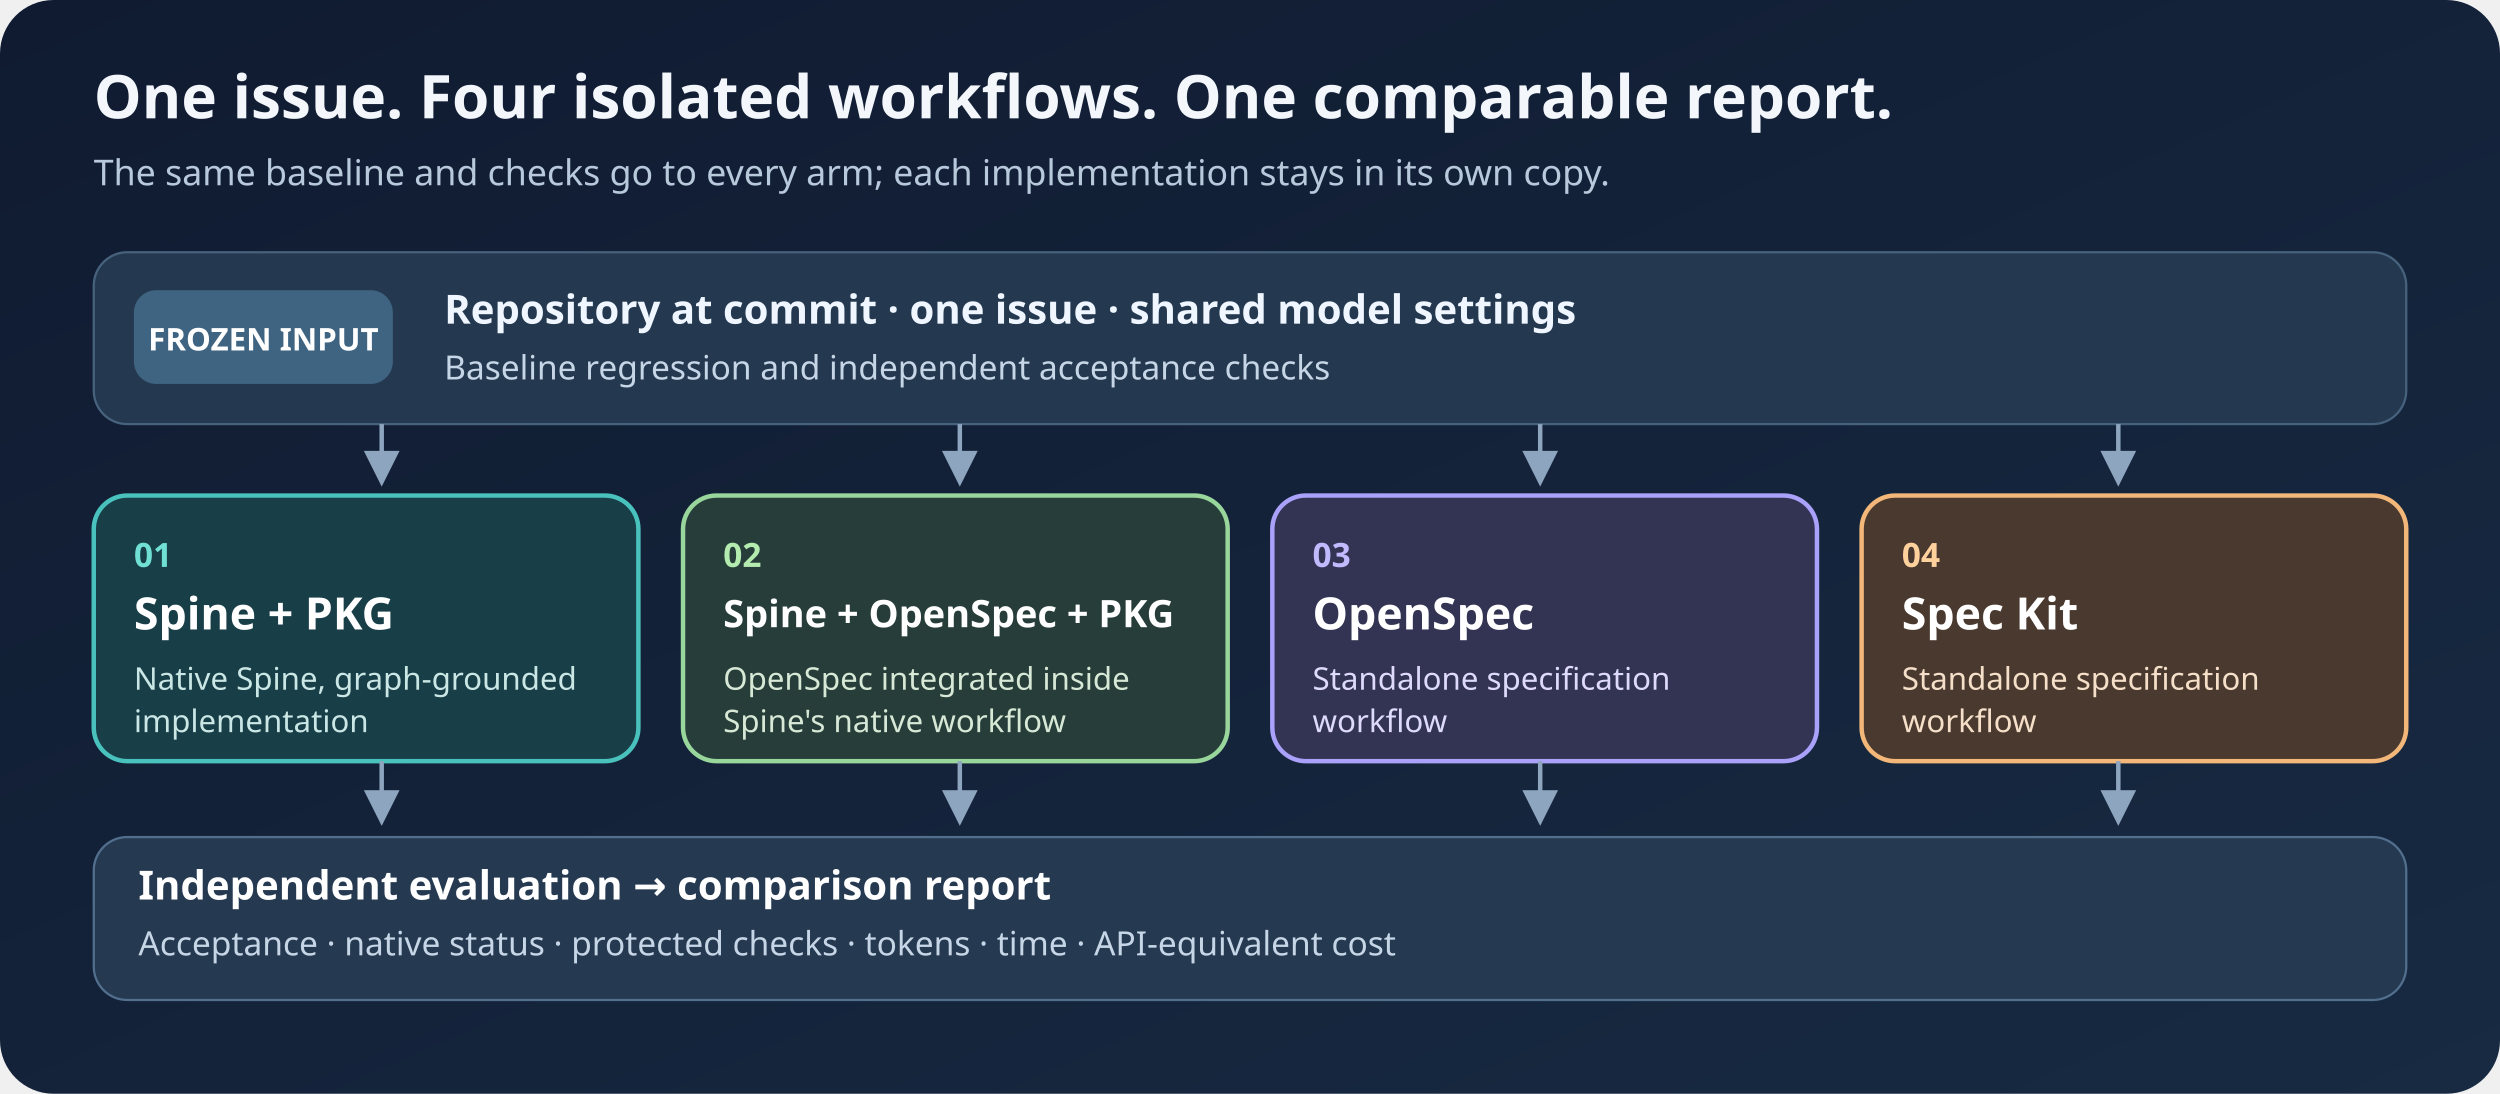
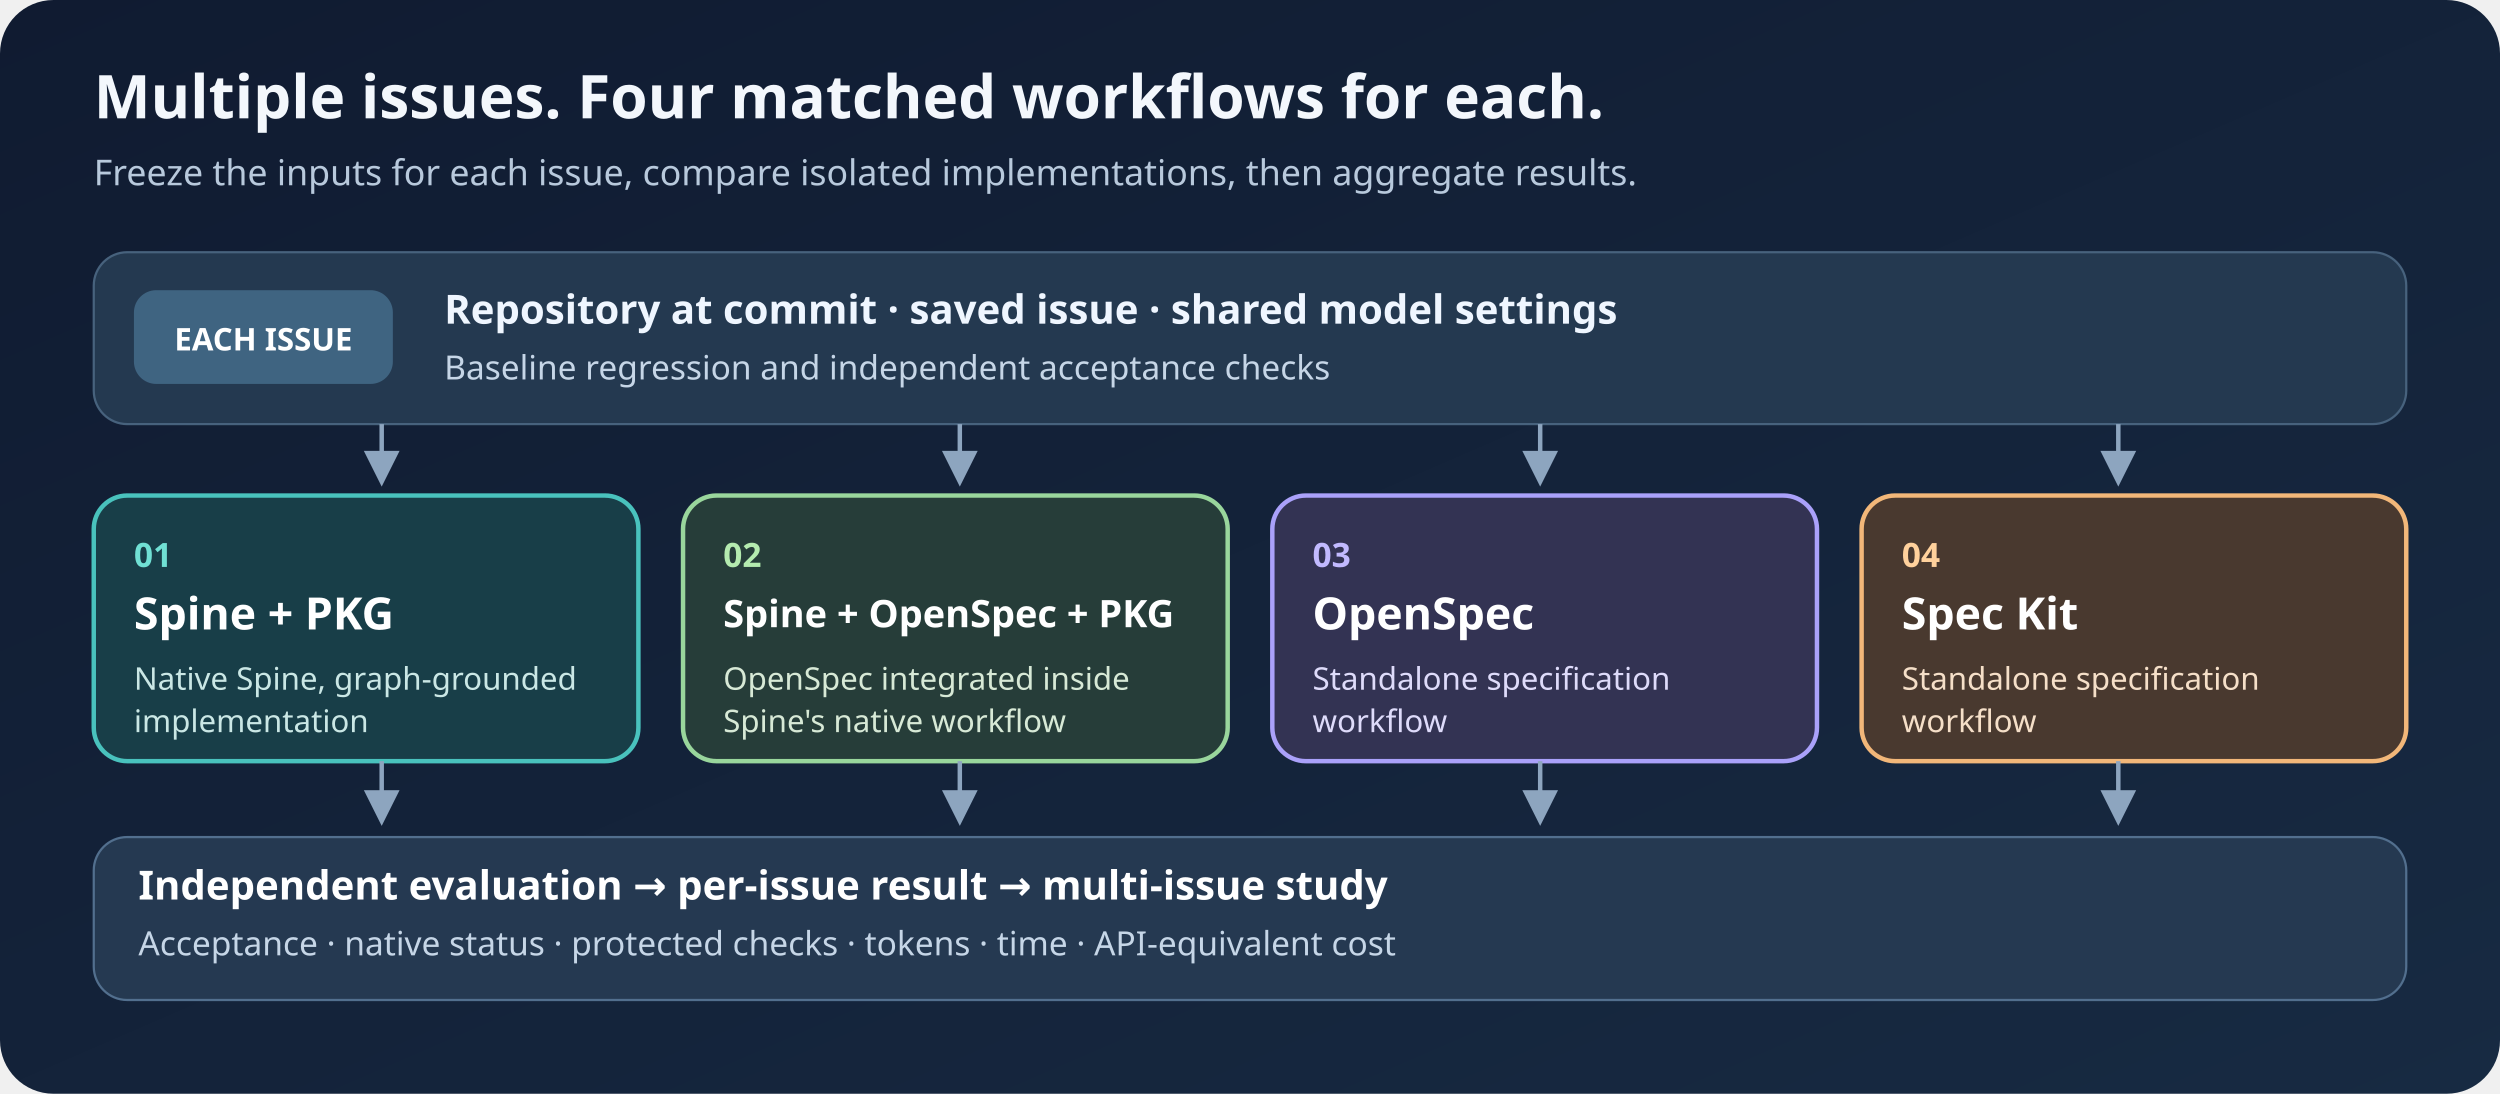
<svg xmlns="http://www.w3.org/2000/svg" width="1120" height="490" viewBox="0 0 1120 490" role="img" aria-labelledby="title desc">
  <defs>
    <linearGradient id="background" x2="1" y2="1">
      <stop stop-color="#101b31" />
      <stop offset="1" stop-color="#172a42" />
    </linearGradient>
    <marker id="arrow" markerWidth="8" markerHeight="8" refX="6" refY="4" orient="auto">
      <path d="M0 0 L8 4 L0 8 Z" fill="#8da5bf" />
    </marker>
  </defs>
  <rect width="1120" height="490" rx="24" fill="url(#background)" />
-   <text x="42" y="53" fill="#f3f7fc" font-family="system-ui, sans-serif" font-size="27" font-weight="700">One issue. Four isolated workflows. One comparable report.</text>
-   <text x="42" y="83" fill="#b8c9dc" font-family="system-ui, sans-serif" font-size="16">The same baseline and checks go to every arm; each implementation stays in its own copy.</text>
+   <text x="42" y="53" fill="#f3f7fc" font-family="system-ui, sans-serif" font-size="27" font-weight="700">Multiple issues. Four matched workflows for each.</text>
+   <text x="42" y="83" fill="#b8c9dc" font-family="system-ui, sans-serif" font-size="16">Freeze the inputs for each issue, compare isolated implementations, then aggregate results.</text>
  <rect x="42" y="113" width="1036" height="77" rx="15" fill="#243950" stroke="#47627d" />
  <rect x="60" y="130" width="116" height="42" rx="10" fill="#3f6481" />
-   <text x="118" y="157" text-anchor="middle" fill="#ffffff" font-family="system-ui, sans-serif" font-size="14" font-weight="700">FROZEN INPUT</text>
-   <text x="199" y="145" fill="#eff6ff" font-family="system-ui, sans-serif" font-size="18" font-weight="600">Repository at commit · one issue · shared model settings</text>
+   <text x="118" y="157" text-anchor="middle" fill="#ffffff" font-family="system-ui, sans-serif" font-size="14" font-weight="700">EACH ISSUE</text>
+   <text x="199" y="145" fill="#eff6ff" font-family="system-ui, sans-serif" font-size="18" font-weight="600">Repository at commit · saved issue · shared model settings</text>
  <text x="199" y="170" fill="#c6d6e7" font-family="system-ui, sans-serif" font-size="15">Baseline regression and independent acceptance checks</text>
  <g fill="none" stroke="#8da5bf" stroke-width="2" marker-end="url(#arrow)">
    <path d="M171 190 V214" />
    <path d="M430 190 V214" />
    <path d="M690 190 V214" />
    <path d="M949 190 V214" />
  </g>
  <g font-family="system-ui, sans-serif">
    <rect x="42" y="222" width="244" height="119" rx="15" fill="#183e48" stroke="#49c2bd" stroke-width="2" />
    <text x="60" y="254" fill="#70e0d4" font-size="15" font-weight="700">01</text>
    <text x="60" y="282" fill="#ffffff" font-size="20" font-weight="700">Spine + PKG</text>
    <text x="60" y="309" fill="#cae7e5" font-size="14">Native Spine, graph-grounded</text>
    <text x="60" y="328" fill="#cae7e5" font-size="14">implementation</text>
    <rect x="306" y="222" width="244" height="119" rx="15" fill="#263d39" stroke="#99d69c" stroke-width="2" />
    <text x="324" y="254" fill="#b4ebaf" font-size="15" font-weight="700">02</text>
    <text x="324" y="281" fill="#ffffff" font-size="17" font-weight="700">Spine + OpenSpec + PKG</text>
    <text x="324" y="309" fill="#d7e9d6" font-size="14">OpenSpec integrated inside</text>
    <text x="324" y="328" fill="#d7e9d6" font-size="14">Spine's native workflow</text>
    <rect x="570" y="222" width="244" height="119" rx="15" fill="#333353" stroke="#aaa1fa" stroke-width="2" />
    <text x="588" y="254" fill="#c2baff" font-size="15" font-weight="700">03</text>
    <text x="588" y="282" fill="#ffffff" font-size="20" font-weight="700">OpenSpec</text>
    <text x="588" y="309" fill="#dedbfa" font-size="14">Standalone specification</text>
    <text x="588" y="328" fill="#dedbfa" font-size="14">workflow</text>
    <rect x="834" y="222" width="244" height="119" rx="15" fill="#49392f" stroke="#f2b779" stroke-width="2" />
    <text x="852" y="254" fill="#ffd19c" font-size="15" font-weight="700">04</text>
    <text x="852" y="282" fill="#ffffff" font-size="20" font-weight="700">Spec Kit</text>
    <text x="852" y="309" fill="#f5dfc8" font-size="14">Standalone specification</text>
    <text x="852" y="328" fill="#f5dfc8" font-size="14">workflow</text>
  </g>
  <g fill="none" stroke="#8da5bf" stroke-width="2" marker-end="url(#arrow)">
    <path d="M171 341 V366" />
    <path d="M430 341 V366" />
    <path d="M690 341 V366" />
    <path d="M949 341 V366" />
  </g>
  <rect x="42" y="375" width="1036" height="73" rx="15" fill="#253951" stroke="#526f8e" />
-   <text x="62" y="403" fill="#ffffff" font-family="system-ui, sans-serif" font-size="18" font-weight="700">Independent evaluation → comparison report</text>
+   <text x="62" y="403" fill="#ffffff" font-family="system-ui, sans-serif" font-size="18" font-weight="700">Independent evaluation → per-issue result → multi-issue study</text>
  <text x="62" y="428" fill="#c6d6e7" font-family="system-ui, sans-serif" font-size="15">Acceptance · native status · protected checks · tokens · time · API-equivalent cost</text>
</svg>
